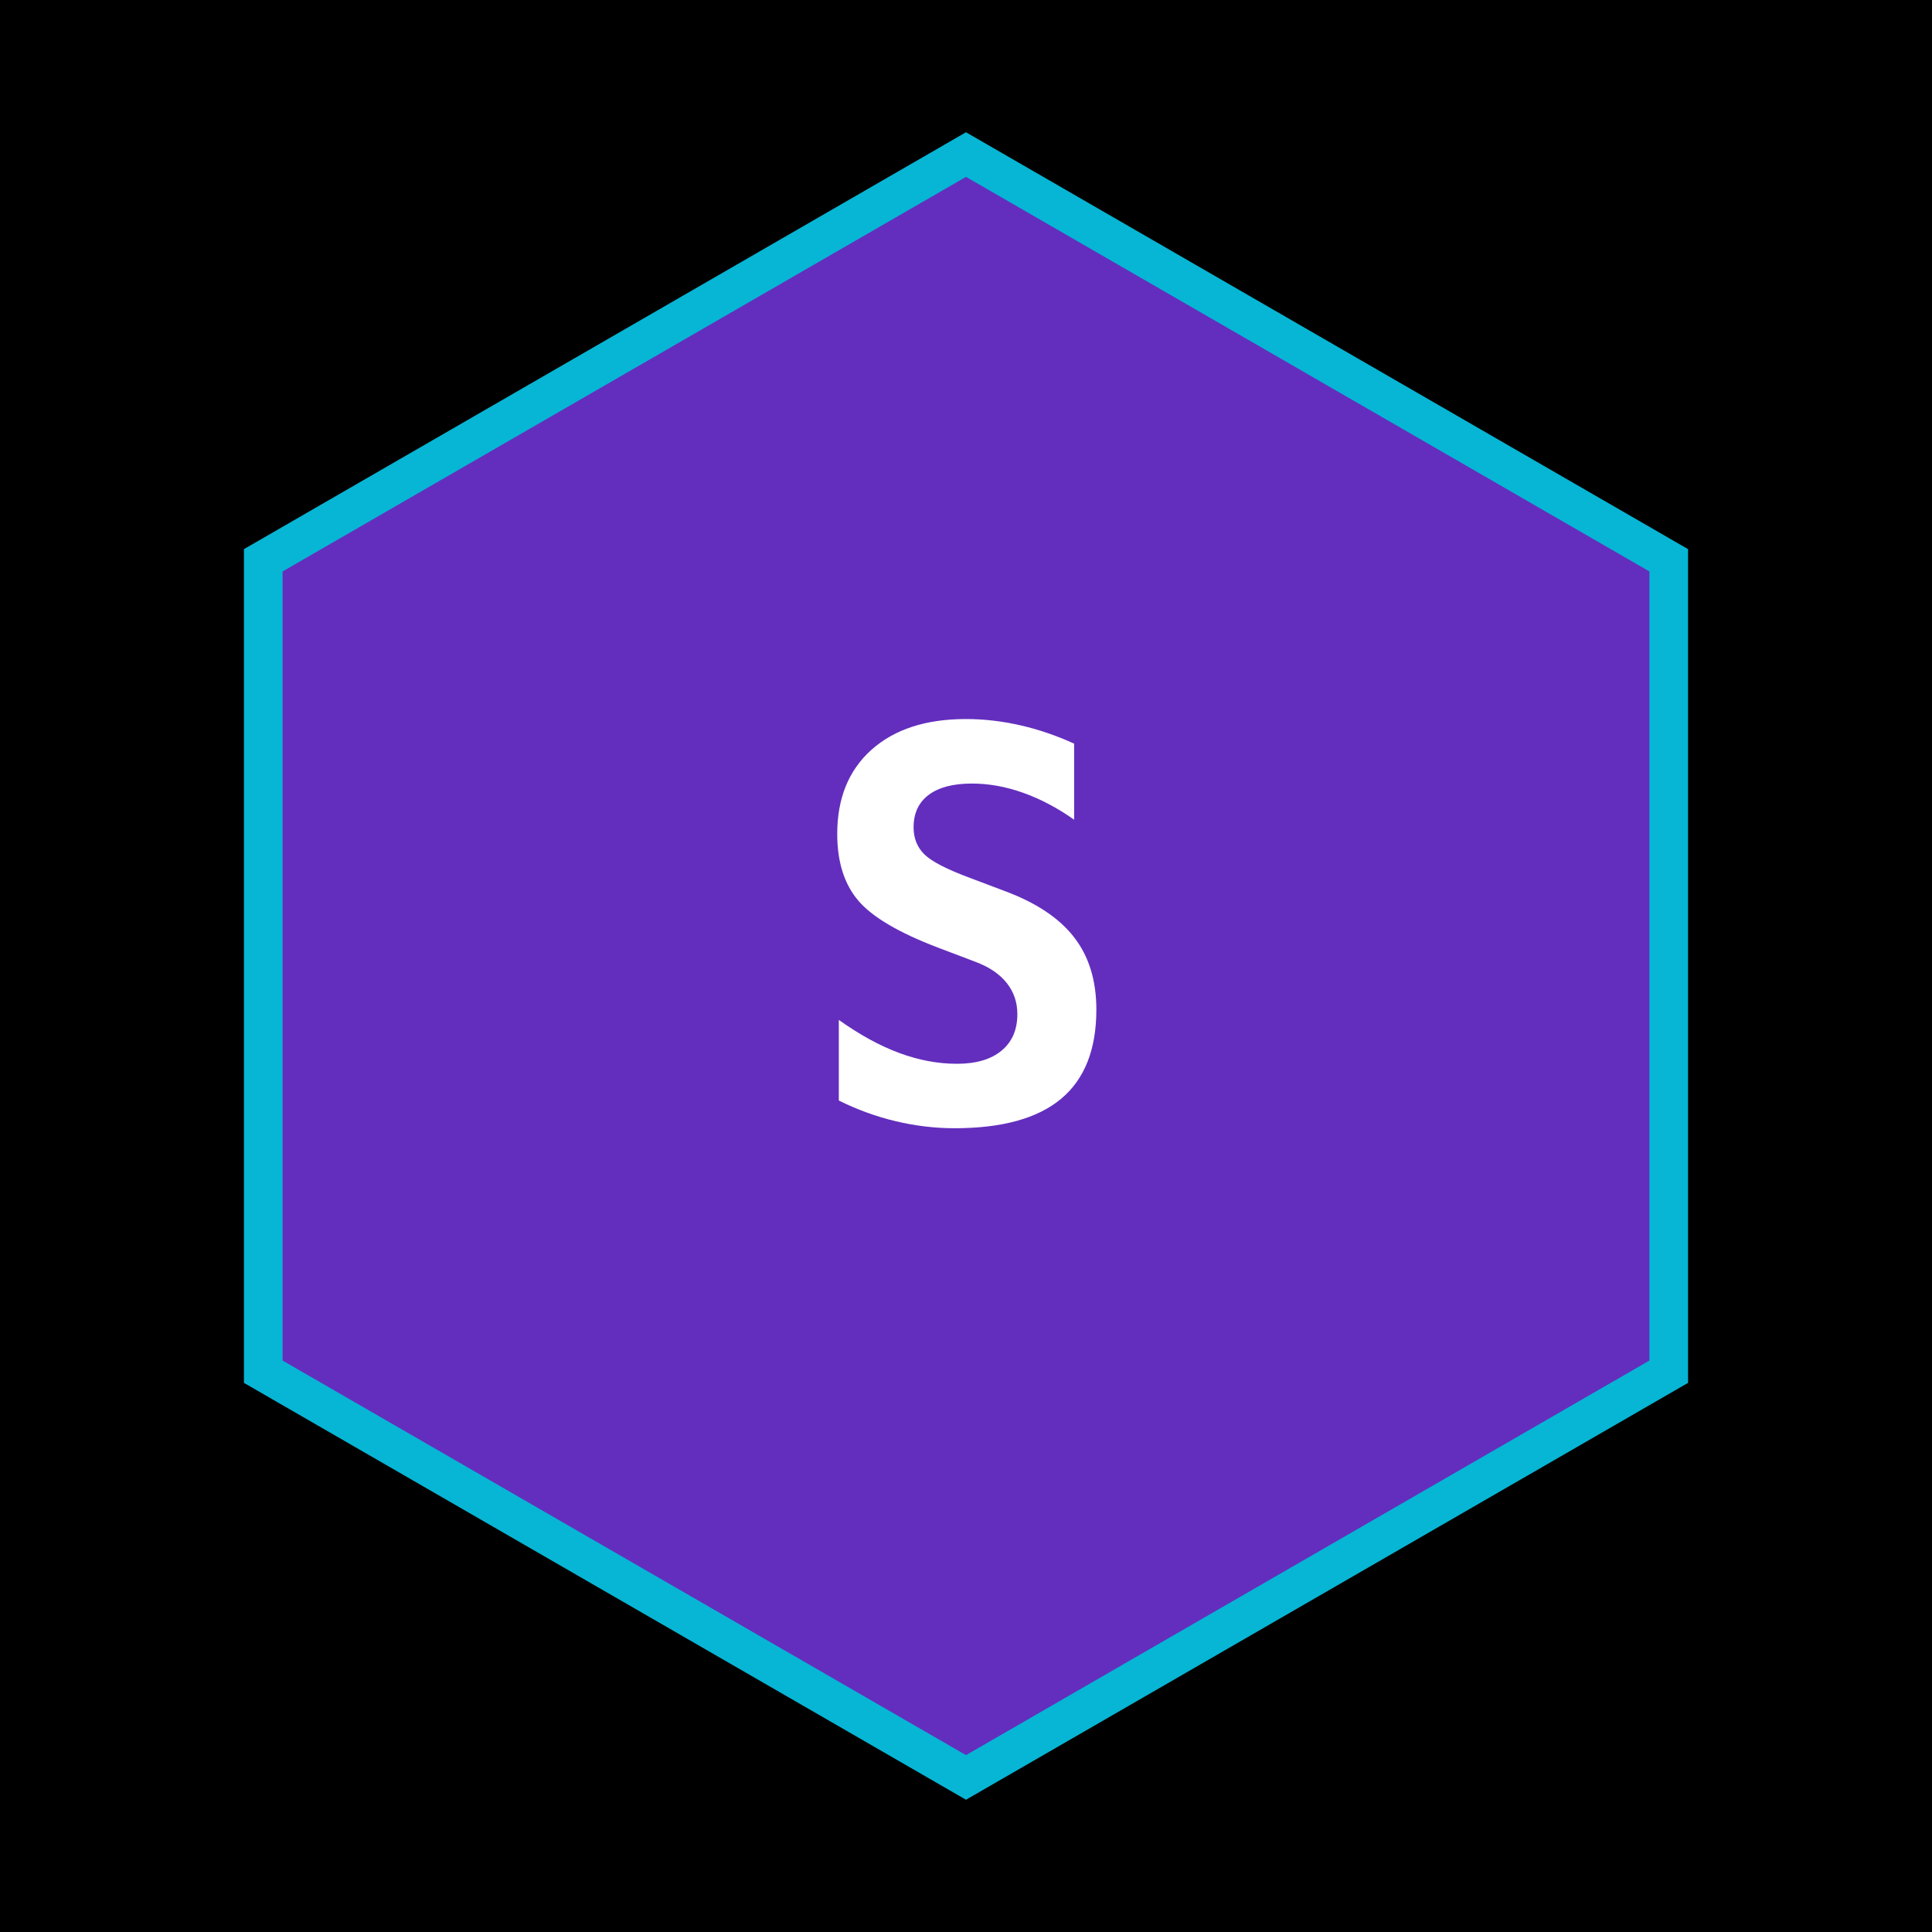
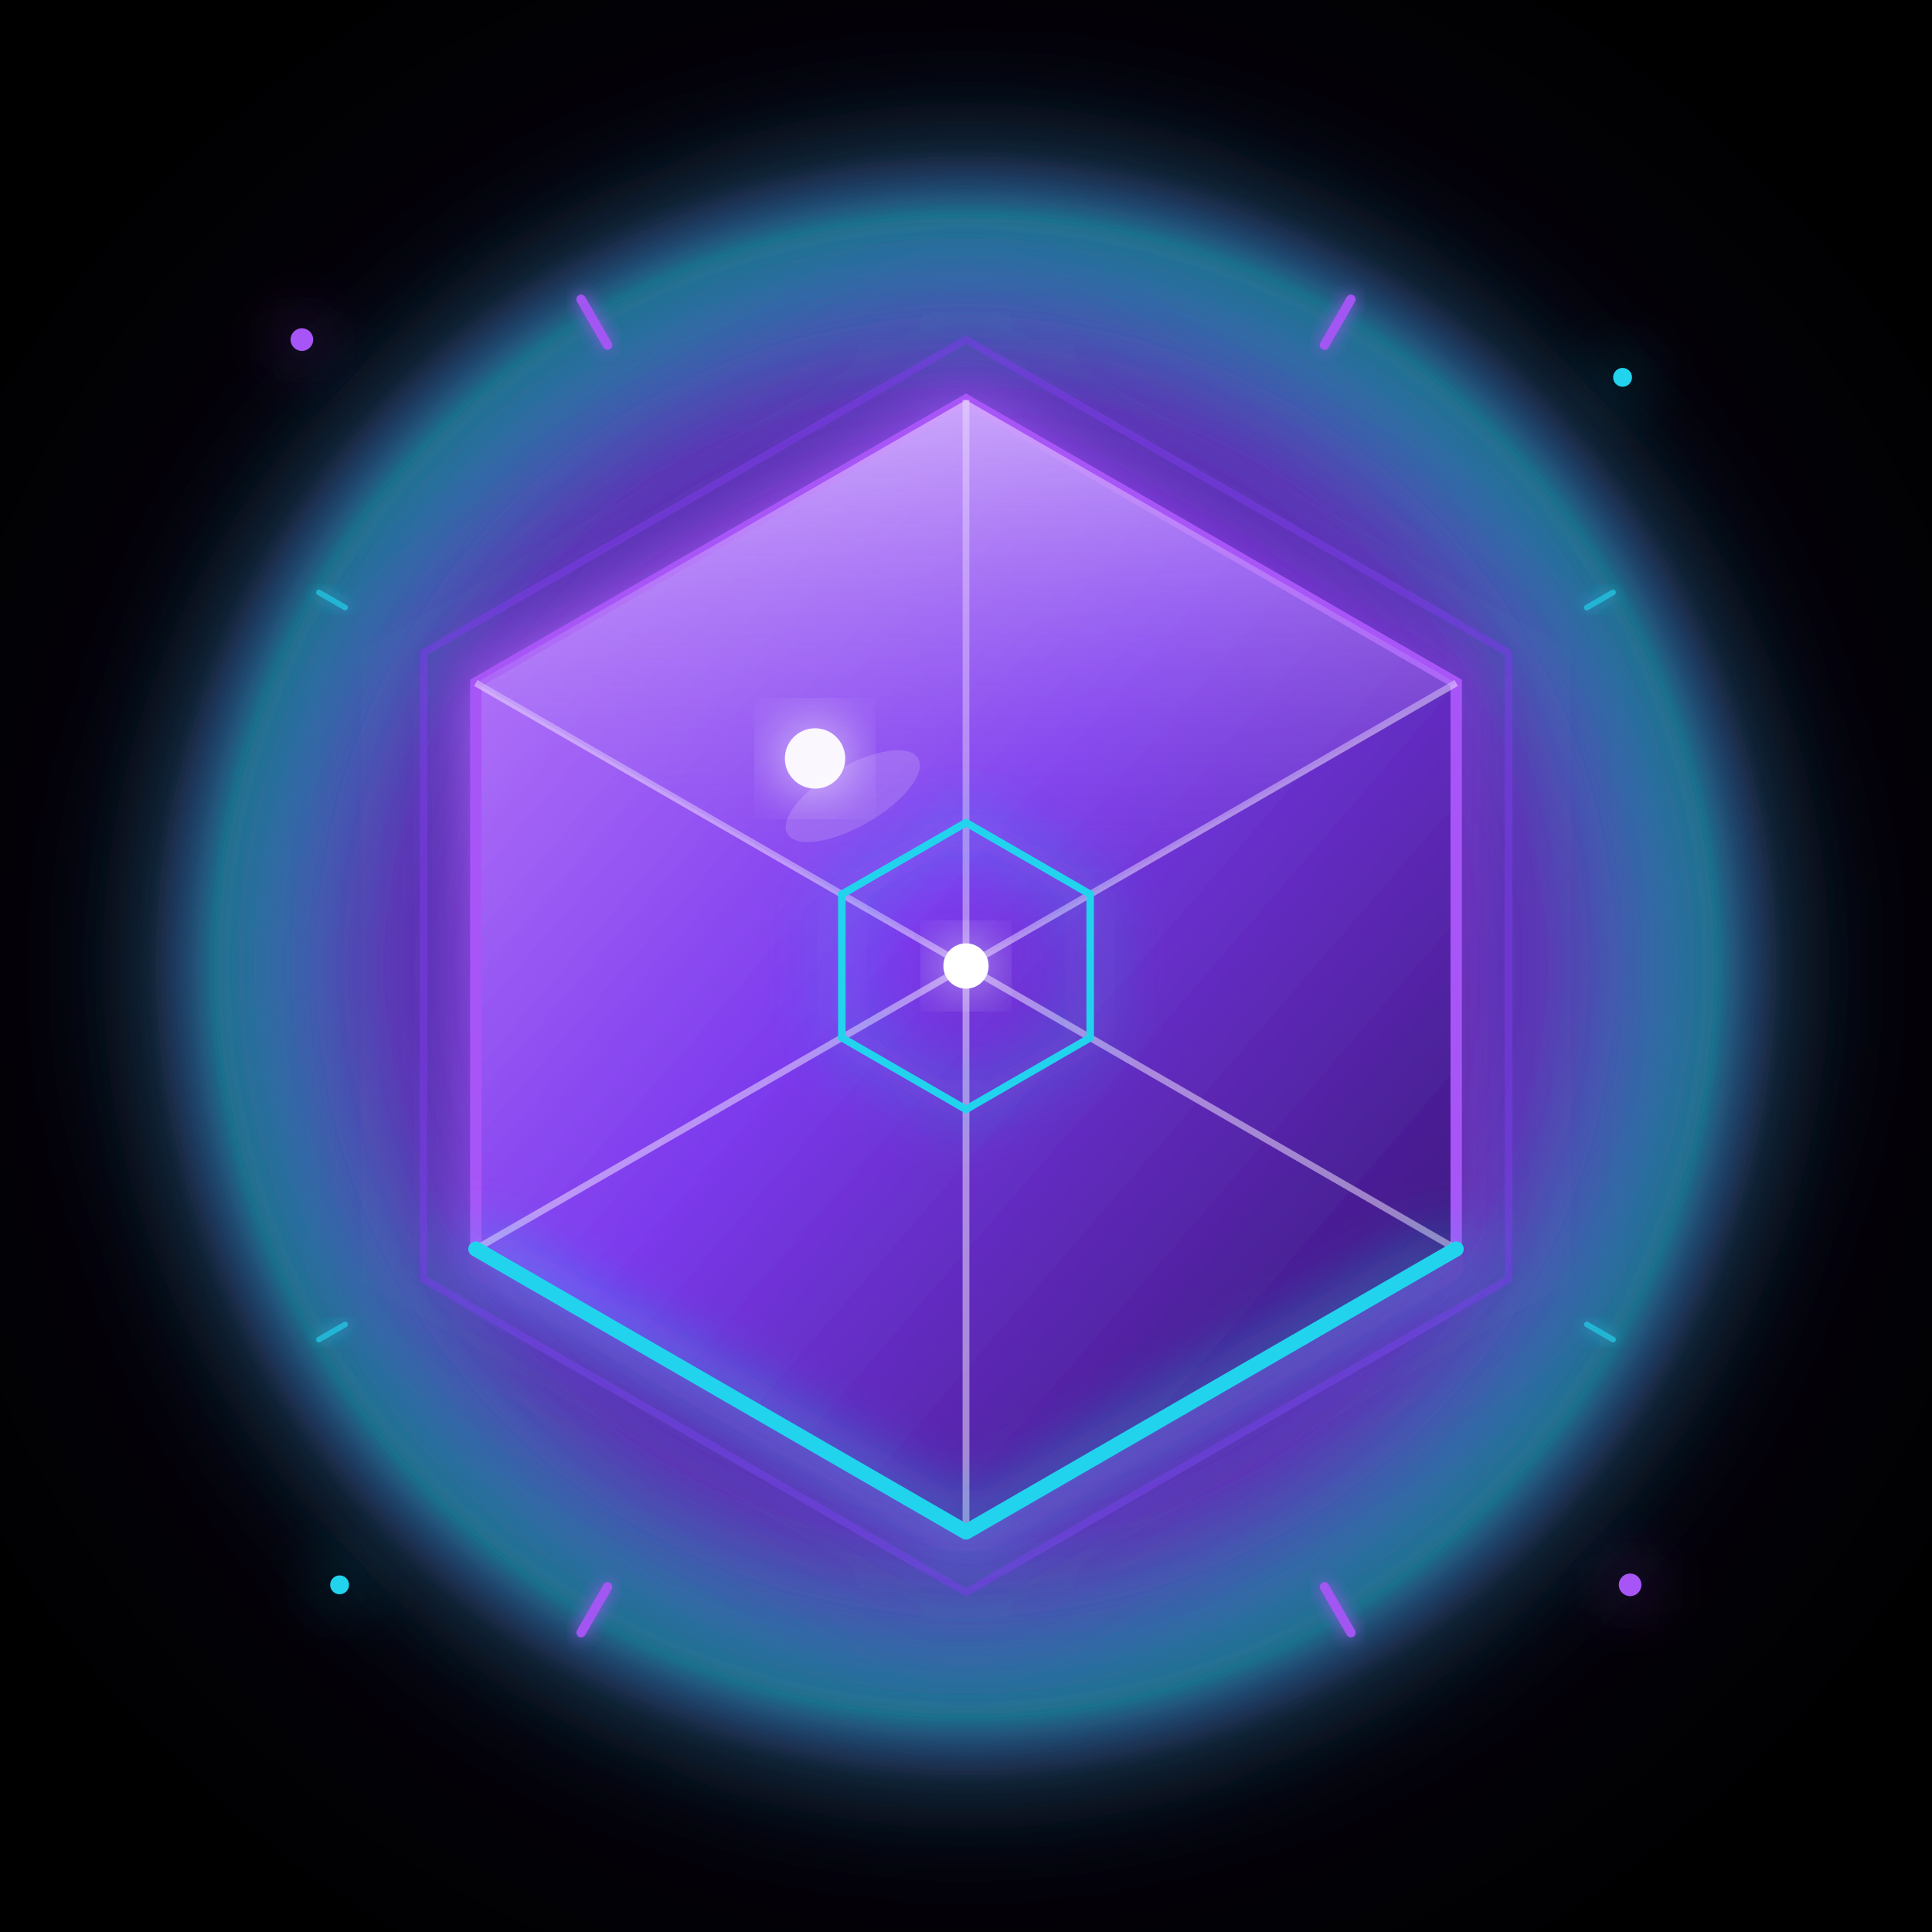
- <svg xmlns="http://www.w3.org/2000/svg" width="512" height="512" viewBox="0 0 512 512">
-   <rect width="512" height="512" fill="#000000" />
-   <polygon points="442.23,148.48 442.23,363.52 256,471.04 69.77,363.52 69.77,148.48 256,40.96" fill="#7c3aed" opacity="0.8" />
-   <polygon points="442.23,148.48 442.23,363.52 256,471.04 69.77,363.52 69.77,148.48 256,40.96" fill="none" stroke="#06b6d4" stroke-width="10.24" />
-   <text x="256" y="296.96" text-anchor="middle" font-size="143.36" fill="#ffffff" font-family="monospace" font-weight="bold">S</text>
+ <svg xmlns="http://www.w3.org/2000/svg" viewBox="0 0 512 512" width="512" height="512">
+   <defs>
+     <filter id="glow" x="-50%" y="-50%" width="200%" height="200%">
+       <feGaussianBlur stdDeviation="8" result="b" />
+       <feMerge>
+         <feMergeNode in="b" />
+         <feMergeNode in="SourceGraphic" />
+       </feMerge>
+     </filter>
+     <filter id="bloom" x="-50%" y="-50%" width="200%" height="200%">
+       <feGaussianBlur stdDeviation="18" result="b" />
+       <feMerge>
+         <feMergeNode in="b" />
+         <feMergeNode in="b" />
+         <feMergeNode in="SourceGraphic" />
+       </feMerge>
+     </filter>
+     <filter id="runeglow" x="-50%" y="-50%" width="200%" height="200%">
+       <feGaussianBlur stdDeviation="2.2" result="b" />
+       <feMerge>
+         <feMergeNode in="b" />
+         <feMergeNode in="SourceGraphic" />
+       </feMerge>
+     </filter>
+     <radialGradient id="bg" cx="50%" cy="50%" r="60%">
+       <stop offset="0%" stop-color="#1a0a3a" />
+       <stop offset="35%" stop-color="#0a0418" />
+       <stop offset="100%" stop-color="#000000" />
+     </radialGradient>
+     <linearGradient id="gemFill" x1="0%" y1="0%" x2="100%" y2="100%">
+       <stop offset="0%" stop-color="#c084fc" />
+       <stop offset="45%" stop-color="#7c3aed" />
+       <stop offset="100%" stop-color="#2e1065" />
+     </linearGradient>
+     <linearGradient id="gemFacet" x1="0%" y1="0%" x2="0%" y2="100%">
+       <stop offset="0%" stop-color="#e9d5ff" stop-opacity="0.95" />
+       <stop offset="100%" stop-color="#7c3aed" stop-opacity="0.1" />
+     </linearGradient>
+     <radialGradient id="portal" cx="50%" cy="50%" r="50%">
+       <stop offset="0%" stop-color="#7c3aed" stop-opacity="0" />
+       <stop offset="70%" stop-color="#7c3aed" stop-opacity="0.45" />
+       <stop offset="92%" stop-color="#22d3ee" stop-opacity="0.35" />
+       <stop offset="100%" stop-color="#7c3aed" stop-opacity="0" />
+     </radialGradient>
+   </defs>
+   <rect width="512" height="512" fill="#000" />
+   <rect width="512" height="512" fill="url(#bg)" />
+   <circle cx="256" cy="256" r="220" fill="url(#portal)" opacity="0.9" filter="url(#bloom)" />
+   <line x1="446" y1="256" x2="460" y2="256" stroke="#a855f7" stroke-width="2.5" stroke-linecap="round" opacity="0.95" filter="url(#runeglow)" />
+   <line x1="351" y1="420.545" x2="358" y2="432.669" stroke="#a855f7" stroke-width="2.5" stroke-linecap="round" opacity="0.95" filter="url(#runeglow)" />
+   <line x1="161" y1="420.545" x2="154" y2="432.669" stroke="#a855f7" stroke-width="2.5" stroke-linecap="round" opacity="0.95" filter="url(#runeglow)" />
+   <line x1="66" y1="256" x2="52" y2="256" stroke="#a855f7" stroke-width="2.5" stroke-linecap="round" opacity="0.95" filter="url(#runeglow)" />
+   <line x1="161" y1="91.455" x2="154" y2="79.331" stroke="#a855f7" stroke-width="2.5" stroke-linecap="round" opacity="0.95" filter="url(#runeglow)" />
+   <line x1="351" y1="91.455" x2="358" y2="79.331" stroke="#a855f7" stroke-width="2.5" stroke-linecap="round" opacity="0.95" filter="url(#runeglow)" />
+   <line x1="420.545" y1="351" x2="427.473" y2="355" stroke="#22d3ee" stroke-width="1.5" stroke-linecap="round" opacity="0.7" filter="url(#runeglow)" />
+   <line x1="256" y1="446" x2="256" y2="454" stroke="#22d3ee" stroke-width="1.5" stroke-linecap="round" opacity="0.7" filter="url(#runeglow)" />
+   <line x1="91.455" y1="351" x2="84.527" y2="355" stroke="#22d3ee" stroke-width="1.5" stroke-linecap="round" opacity="0.7" filter="url(#runeglow)" />
+   <line x1="91.455" y1="161" x2="84.527" y2="157" stroke="#22d3ee" stroke-width="1.5" stroke-linecap="round" opacity="0.7" filter="url(#runeglow)" />
+   <line x1="256" y1="66" x2="256" y2="58" stroke="#22d3ee" stroke-width="1.5" stroke-linecap="round" opacity="0.7" filter="url(#runeglow)" />
+   <line x1="420.545" y1="161" x2="427.473" y2="157" stroke="#22d3ee" stroke-width="1.5" stroke-linecap="round" opacity="0.7" filter="url(#runeglow)" />
+   <path d="M256,90L399.76,173L399.76,339L256,422L112.24,339L112.24,173Z" fill="none" stroke="#7c3aed" stroke-width="2" opacity="0.5" filter="url(#bloom)" />
+   <path d="M256,106L385.904,181L385.904,331L256,406L126.096,331L126.096,181Z" fill="url(#gemFill)" stroke="#a855f7" stroke-width="3" filter="url(#glow)" />
+   <line x1="256" y1="256" x2="256" y2="106" stroke="#f5e9ff" stroke-width="1.8" opacity="0.5" />
+   <line x1="256" y1="256" x2="385.904" y2="181" stroke="#f5e9ff" stroke-width="1.8" opacity="0.5" />
+   <line x1="256" y1="256" x2="385.904" y2="331" stroke="#f5e9ff" stroke-width="1.8" opacity="0.5" />
+   <line x1="256" y1="256" x2="256" y2="406" stroke="#f5e9ff" stroke-width="1.8" opacity="0.5" />
+   <line x1="256" y1="256" x2="126.096" y2="331" stroke="#f5e9ff" stroke-width="1.8" opacity="0.5" />
+   <line x1="256" y1="256" x2="126.096" y2="181" stroke="#f5e9ff" stroke-width="1.8" opacity="0.5" />
+   <path d="M 126.096 181 L 256 106 L 385.904 181 L 256 256 Z" fill="url(#gemFacet)" opacity="0.65" />
+   <path d="M256,218L288.909,237L288.909,275L256,294L223.091,275L223.091,237Z" fill="none" stroke="#22d3ee" stroke-width="2" filter="url(#glow)" />
+   <circle cx="256" cy="256" r="6" fill="#fff" filter="url(#glow)" />
+   <path d="M 385.904 331 L 256 406 L 126.096 331" fill="none" stroke="#22d3ee" stroke-width="4" stroke-linecap="round" stroke-linejoin="round" filter="url(#glow)" />
+   <circle cx="216" cy="201" r="8" fill="#fff" opacity="0.95" filter="url(#glow)" />
+   <ellipse cx="226" cy="211" rx="20" ry="8" fill="#fff" opacity="0.15" transform="rotate(-30 226 211)" />
+   <g filter="url(#glow)">
+     <circle cx="80" cy="90" r="3" fill="#a855f7" />
+     <circle cx="430" cy="100" r="2.5" fill="#22d3ee" />
+     <circle cx="90" cy="420" r="2.5" fill="#22d3ee" />
+     <circle cx="432" cy="420" r="3" fill="#a855f7" />
+   </g>
</svg>
